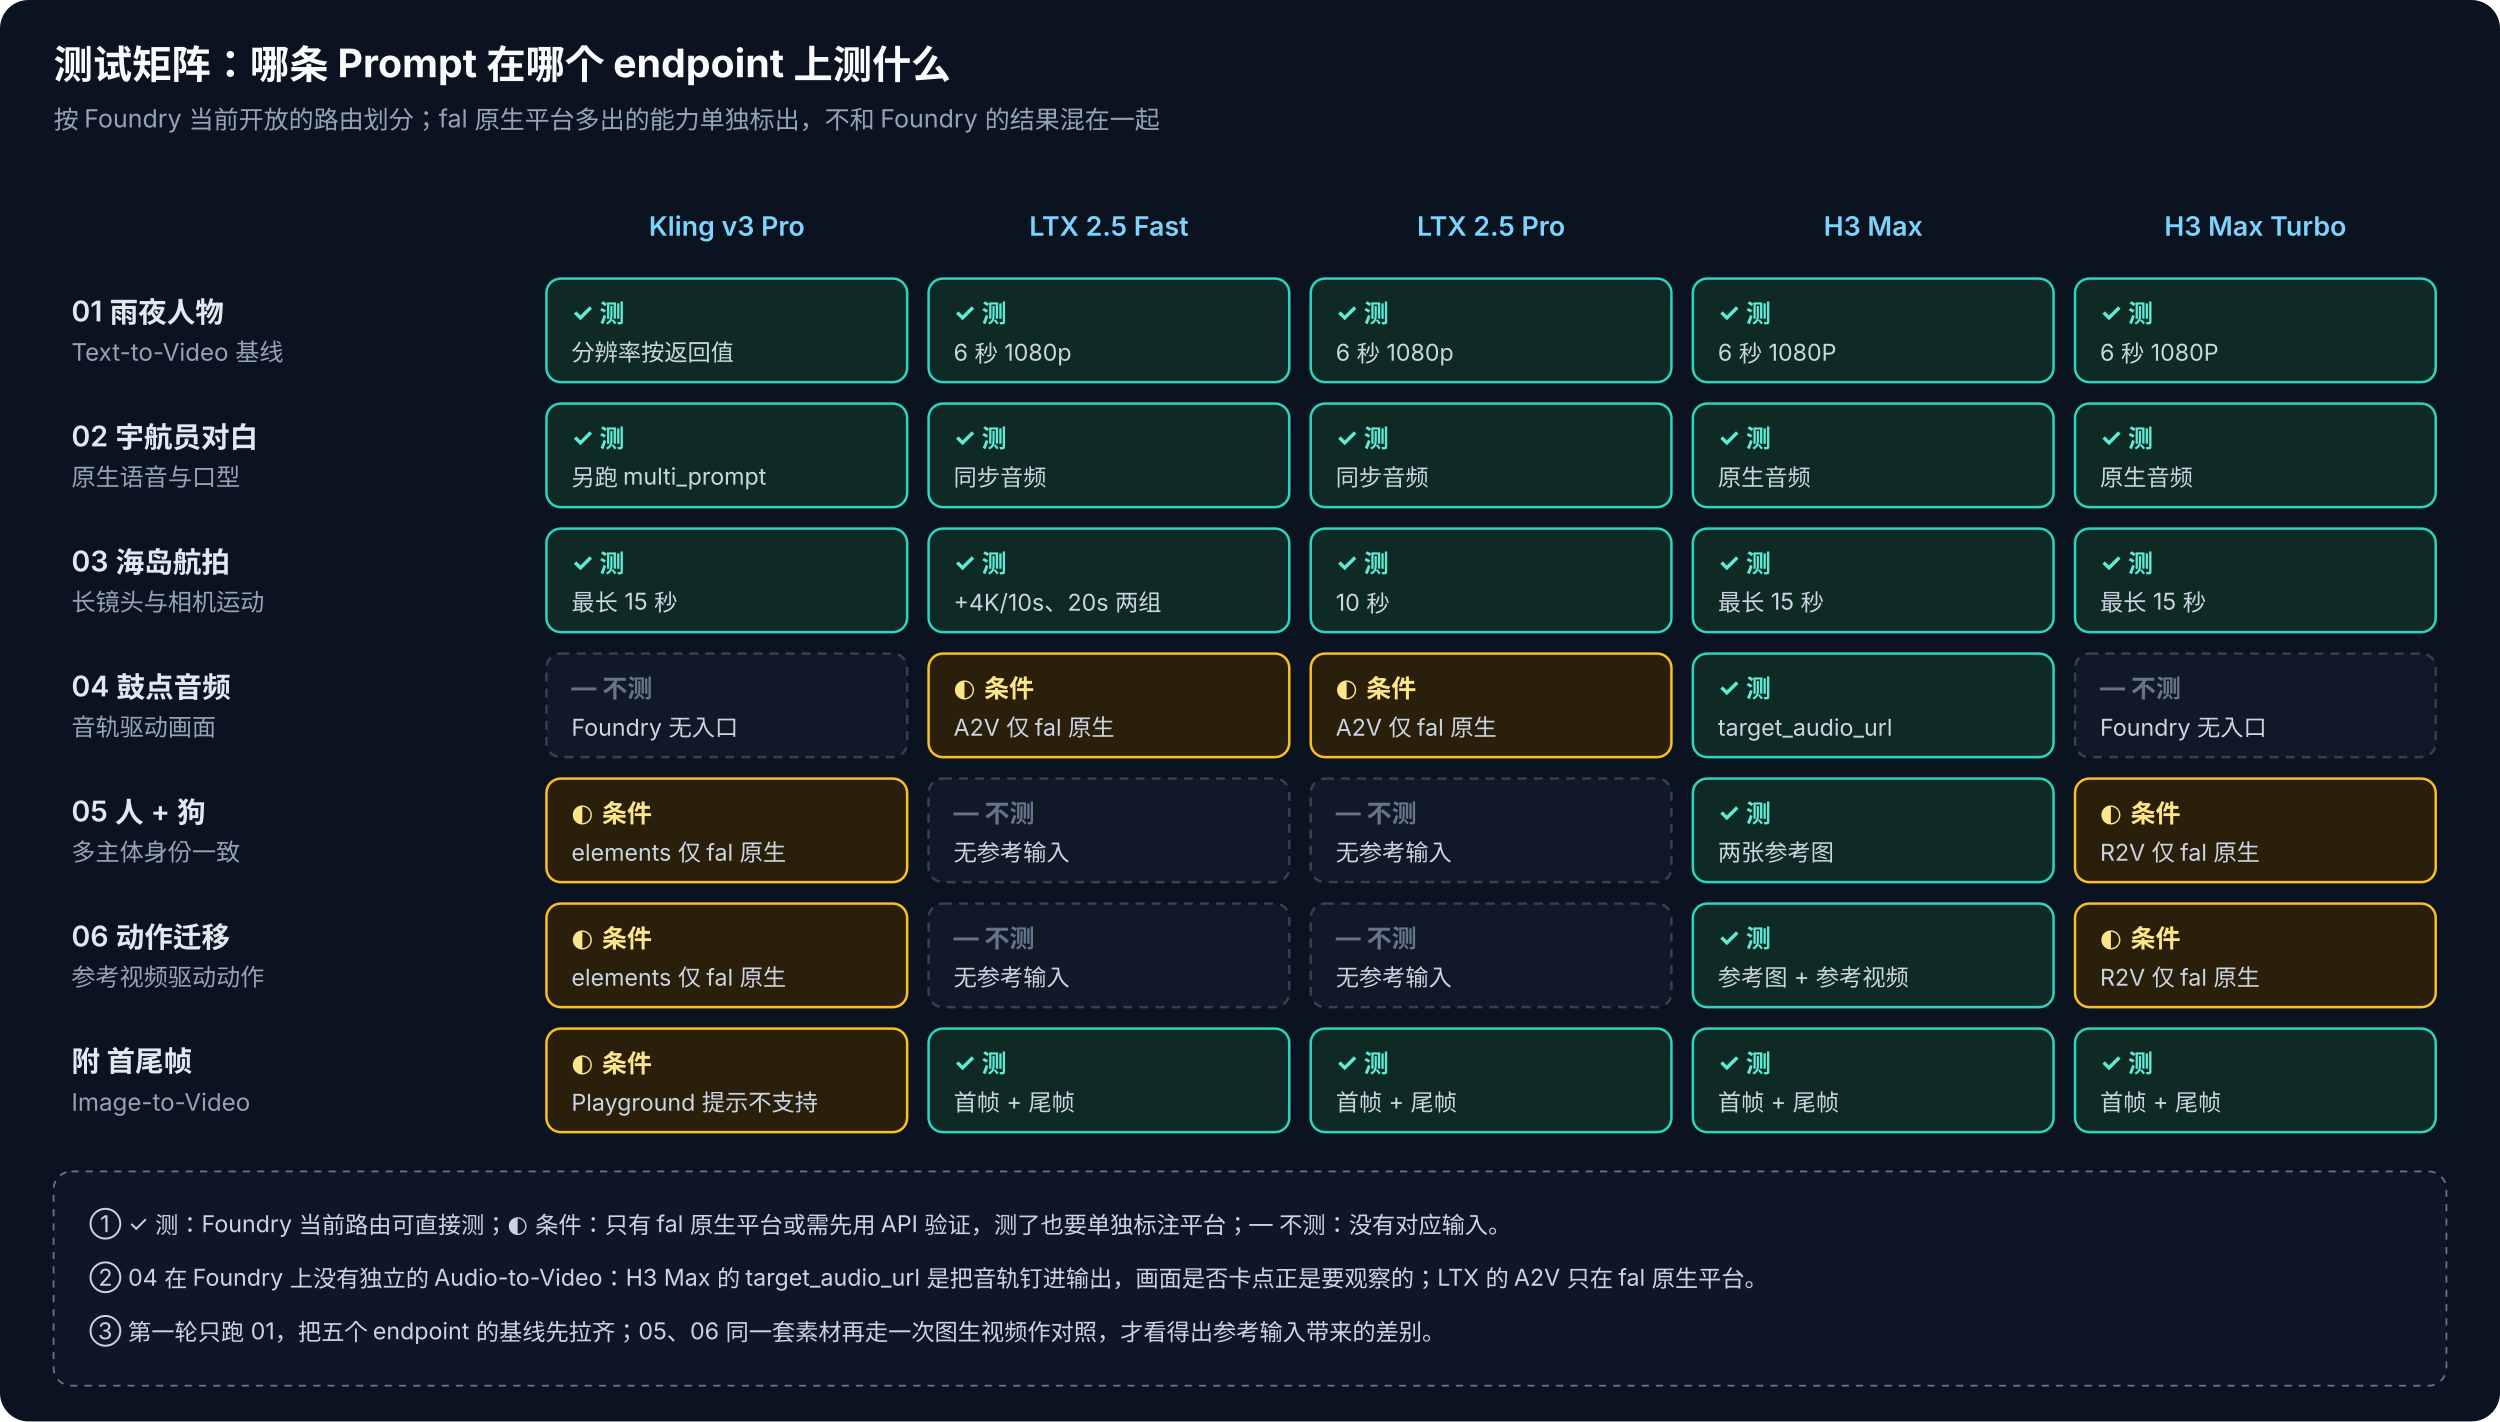
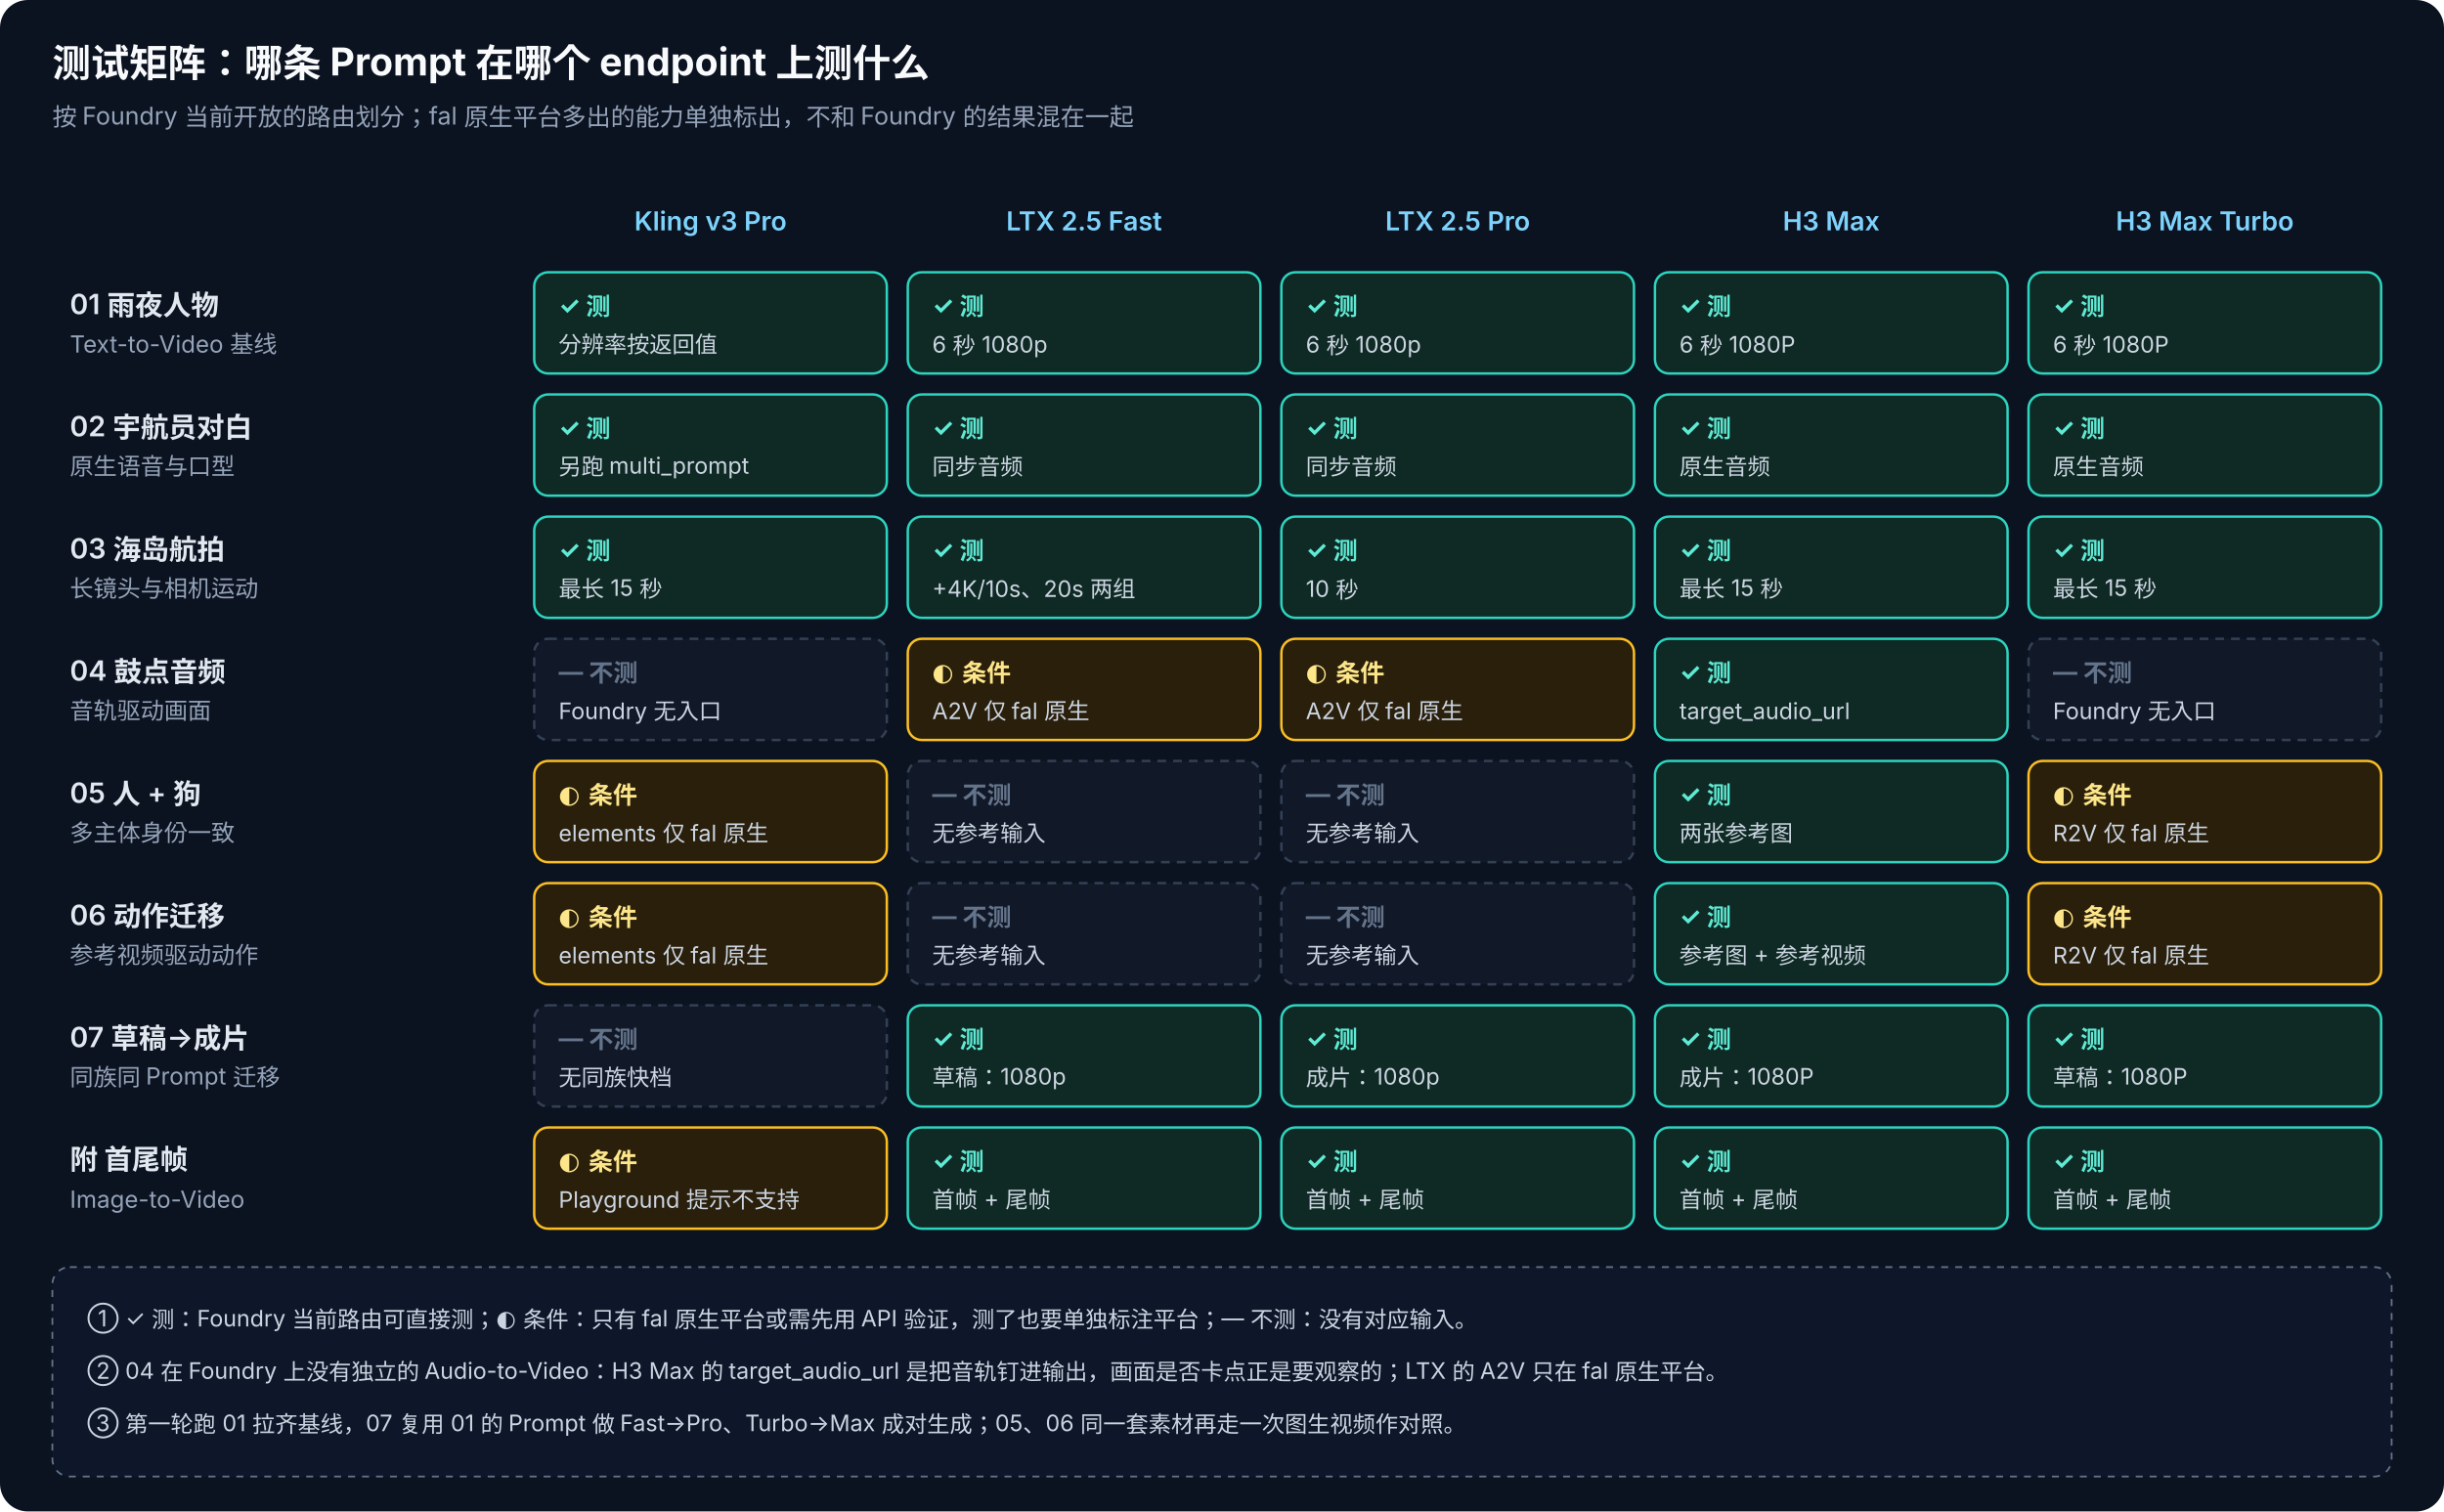
- <svg xmlns="http://www.w3.org/2000/svg" viewBox="0 0 1400 796" width="1400" height="796" font-family="-apple-system, 'PingFang SC', 'Microsoft YaHei', 'Segoe UI', sans-serif">
+ <svg xmlns="http://www.w3.org/2000/svg" viewBox="0 0 1400 866" width="1400" height="866" font-family="-apple-system, 'PingFang SC', 'Microsoft YaHei', 'Segoe UI', sans-serif">
  <style>.bg{fill:#0b1220}.title{fill:#f8fafc;font-size:22px;font-weight:700}.sub{fill:#94a3b8;font-size:14px}.h{fill:#e2e8f0;font-size:16px;font-weight:600}.hc{fill:#7dd3fc;font-size:15px;font-weight:600;text-anchor:middle}.t{fill:#cbd5e1;font-size:13px}.tg{fill:#94a3b8;font-size:13.5px}.pul{animation:pulse 2.6s ease-in-out infinite}@keyframes pulse{0%,100%{stroke-opacity:1}50%{stroke-opacity:.35}}</style>
-   <rect class="bg" width="1400" height="796" rx="16" />
+   <rect class="bg" width="1400" height="866" rx="16" />
  <text class="title" x="30" y="44">测试矩阵：哪条 Prompt 在哪个 endpoint 上测什么</text>
  <text class="sub" x="30" y="72">按 Foundry 当前开放的路由划分；fal 原生平台多出的能力单独标出，不和 Foundry 的结果混在一起</text>
  <text class="hc" x="407.0" y="132">Kling v3 Pro</text>
  <text class="hc" x="621.0" y="132">LTX 2.5 Fast</text>
  <text class="hc" x="835.0" y="132">LTX 2.5 Pro</text>
  <text class="hc" x="1049.0" y="132">H3 Max</text>
  <text class="hc" x="1263.0" y="132">H3 Max Turbo</text>
  <text class="h" x="40" y="180">01 雨夜人物</text>
  <text class="tg" x="40" y="202">Text-to-Video 基线</text>
  <rect x="306" y="156" width="202" height="58" rx="8" fill="#0f2a24" stroke="#2dd4bf" stroke-width="1.4" />
  <text x="320" y="180" style="fill:#5eead4;font-size:14px;font-weight:700">✓ 测</text>
  <text class="t" x="320" y="202">分辨率按返回值</text>
  <rect x="520" y="156" width="202" height="58" rx="8" fill="#0f2a24" stroke="#2dd4bf" stroke-width="1.4" />
  <text x="534" y="180" style="fill:#5eead4;font-size:14px;font-weight:700">✓ 测</text>
  <text class="t" x="534" y="202">6 秒 1080p</text>
  <rect x="734" y="156" width="202" height="58" rx="8" fill="#0f2a24" stroke="#2dd4bf" stroke-width="1.4" />
  <text x="748" y="180" style="fill:#5eead4;font-size:14px;font-weight:700">✓ 测</text>
  <text class="t" x="748" y="202">6 秒 1080p</text>
  <rect x="948" y="156" width="202" height="58" rx="8" fill="#0f2a24" stroke="#2dd4bf" stroke-width="1.4" />
  <text x="962" y="180" style="fill:#5eead4;font-size:14px;font-weight:700">✓ 测</text>
  <text class="t" x="962" y="202">6 秒 1080P</text>
  <rect x="1162" y="156" width="202" height="58" rx="8" fill="#0f2a24" stroke="#2dd4bf" stroke-width="1.4" />
  <text x="1176" y="180" style="fill:#5eead4;font-size:14px;font-weight:700">✓ 测</text>
  <text class="t" x="1176" y="202">6 秒 1080P</text>
  <text class="h" x="40" y="250">02 宇航员对白</text>
  <text class="tg" x="40" y="272">原生语音与口型</text>
  <rect x="306" y="226" width="202" height="58" rx="8" fill="#0f2a24" stroke="#2dd4bf" stroke-width="1.4" />
  <text x="320" y="250" style="fill:#5eead4;font-size:14px;font-weight:700">✓ 测</text>
  <text class="t" x="320" y="272">另跑 multi_prompt</text>
  <rect x="520" y="226" width="202" height="58" rx="8" fill="#0f2a24" stroke="#2dd4bf" stroke-width="1.4" />
  <text x="534" y="250" style="fill:#5eead4;font-size:14px;font-weight:700">✓ 测</text>
  <text class="t" x="534" y="272">同步音频</text>
  <rect x="734" y="226" width="202" height="58" rx="8" fill="#0f2a24" stroke="#2dd4bf" stroke-width="1.4" />
  <text x="748" y="250" style="fill:#5eead4;font-size:14px;font-weight:700">✓ 测</text>
  <text class="t" x="748" y="272">同步音频</text>
  <rect x="948" y="226" width="202" height="58" rx="8" fill="#0f2a24" stroke="#2dd4bf" stroke-width="1.4" />
  <text x="962" y="250" style="fill:#5eead4;font-size:14px;font-weight:700">✓ 测</text>
  <text class="t" x="962" y="272">原生音频</text>
  <rect x="1162" y="226" width="202" height="58" rx="8" fill="#0f2a24" stroke="#2dd4bf" stroke-width="1.4" />
  <text x="1176" y="250" style="fill:#5eead4;font-size:14px;font-weight:700">✓ 测</text>
  <text class="t" x="1176" y="272">原生音频</text>
  <text class="h" x="40" y="320">03 海岛航拍</text>
  <text class="tg" x="40" y="342">长镜头与相机运动</text>
  <rect x="306" y="296" width="202" height="58" rx="8" fill="#0f2a24" stroke="#2dd4bf" stroke-width="1.4" />
  <text x="320" y="320" style="fill:#5eead4;font-size:14px;font-weight:700">✓ 测</text>
  <text class="t" x="320" y="342">最长 15 秒</text>
  <rect x="520" y="296" width="202" height="58" rx="8" fill="#0f2a24" stroke="#2dd4bf" stroke-width="1.4" />
  <text x="534" y="320" style="fill:#5eead4;font-size:14px;font-weight:700">✓ 测</text>
  <text class="t" x="534" y="342">+4K/10s、20s 两组</text>
  <rect x="734" y="296" width="202" height="58" rx="8" fill="#0f2a24" stroke="#2dd4bf" stroke-width="1.4" />
  <text x="748" y="320" style="fill:#5eead4;font-size:14px;font-weight:700">✓ 测</text>
  <text class="t" x="748" y="342">10 秒</text>
  <rect x="948" y="296" width="202" height="58" rx="8" fill="#0f2a24" stroke="#2dd4bf" stroke-width="1.4" />
  <text x="962" y="320" style="fill:#5eead4;font-size:14px;font-weight:700">✓ 测</text>
  <text class="t" x="962" y="342">最长 15 秒</text>
  <rect x="1162" y="296" width="202" height="58" rx="8" fill="#0f2a24" stroke="#2dd4bf" stroke-width="1.4" />
  <text x="1176" y="320" style="fill:#5eead4;font-size:14px;font-weight:700">✓ 测</text>
  <text class="t" x="1176" y="342">最长 15 秒</text>
  <text class="h" x="40" y="390">04 鼓点音频</text>
  <text class="tg" x="40" y="412">音轨驱动画面</text>
  <rect x="306" y="366" width="202" height="58" rx="8" fill="#111827" stroke="#334155" stroke-width="1.4" stroke-dasharray="5 4" />
  <text x="320" y="390" style="fill:#64748b;font-size:14px;font-weight:700">— 不测</text>
  <text class="t" x="320" y="412">Foundry 无入口</text>
  <rect class="pul" x="520" y="366" width="202" height="58" rx="8" fill="#2a1f0b" stroke="#fbbf24" stroke-width="1.4" />
  <text x="534" y="390" style="fill:#fde68a;font-size:14px;font-weight:700">◐ 条件</text>
  <text class="t" x="534" y="412">A2V 仅 fal 原生</text>
  <rect class="pul" x="734" y="366" width="202" height="58" rx="8" fill="#2a1f0b" stroke="#fbbf24" stroke-width="1.4" />
  <text x="748" y="390" style="fill:#fde68a;font-size:14px;font-weight:700">◐ 条件</text>
  <text class="t" x="748" y="412">A2V 仅 fal 原生</text>
  <rect x="948" y="366" width="202" height="58" rx="8" fill="#0f2a24" stroke="#2dd4bf" stroke-width="1.4" />
  <text x="962" y="390" style="fill:#5eead4;font-size:14px;font-weight:700">✓ 测</text>
  <text class="t" x="962" y="412">target_audio_url</text>
  <rect x="1162" y="366" width="202" height="58" rx="8" fill="#111827" stroke="#334155" stroke-width="1.4" stroke-dasharray="5 4" />
  <text x="1176" y="390" style="fill:#64748b;font-size:14px;font-weight:700">— 不测</text>
  <text class="t" x="1176" y="412">Foundry 无入口</text>
  <text class="h" x="40" y="460">05 人 + 狗</text>
  <text class="tg" x="40" y="482">多主体身份一致</text>
  <rect class="pul" x="306" y="436" width="202" height="58" rx="8" fill="#2a1f0b" stroke="#fbbf24" stroke-width="1.4" />
  <text x="320" y="460" style="fill:#fde68a;font-size:14px;font-weight:700">◐ 条件</text>
  <text class="t" x="320" y="482">elements 仅 fal 原生</text>
  <rect x="520" y="436" width="202" height="58" rx="8" fill="#111827" stroke="#334155" stroke-width="1.4" stroke-dasharray="5 4" />
  <text x="534" y="460" style="fill:#64748b;font-size:14px;font-weight:700">— 不测</text>
  <text class="t" x="534" y="482">无参考输入</text>
  <rect x="734" y="436" width="202" height="58" rx="8" fill="#111827" stroke="#334155" stroke-width="1.4" stroke-dasharray="5 4" />
  <text x="748" y="460" style="fill:#64748b;font-size:14px;font-weight:700">— 不测</text>
  <text class="t" x="748" y="482">无参考输入</text>
  <rect x="948" y="436" width="202" height="58" rx="8" fill="#0f2a24" stroke="#2dd4bf" stroke-width="1.4" />
  <text x="962" y="460" style="fill:#5eead4;font-size:14px;font-weight:700">✓ 测</text>
  <text class="t" x="962" y="482">两张参考图</text>
  <rect class="pul" x="1162" y="436" width="202" height="58" rx="8" fill="#2a1f0b" stroke="#fbbf24" stroke-width="1.4" />
  <text x="1176" y="460" style="fill:#fde68a;font-size:14px;font-weight:700">◐ 条件</text>
  <text class="t" x="1176" y="482">R2V 仅 fal 原生</text>
  <text class="h" x="40" y="530">06 动作迁移</text>
  <text class="tg" x="40" y="552">参考视频驱动动作</text>
  <rect class="pul" x="306" y="506" width="202" height="58" rx="8" fill="#2a1f0b" stroke="#fbbf24" stroke-width="1.4" />
  <text x="320" y="530" style="fill:#fde68a;font-size:14px;font-weight:700">◐ 条件</text>
  <text class="t" x="320" y="552">elements 仅 fal 原生</text>
  <rect x="520" y="506" width="202" height="58" rx="8" fill="#111827" stroke="#334155" stroke-width="1.4" stroke-dasharray="5 4" />
  <text x="534" y="530" style="fill:#64748b;font-size:14px;font-weight:700">— 不测</text>
  <text class="t" x="534" y="552">无参考输入</text>
  <rect x="734" y="506" width="202" height="58" rx="8" fill="#111827" stroke="#334155" stroke-width="1.4" stroke-dasharray="5 4" />
  <text x="748" y="530" style="fill:#64748b;font-size:14px;font-weight:700">— 不测</text>
  <text class="t" x="748" y="552">无参考输入</text>
  <rect x="948" y="506" width="202" height="58" rx="8" fill="#0f2a24" stroke="#2dd4bf" stroke-width="1.4" />
  <text x="962" y="530" style="fill:#5eead4;font-size:14px;font-weight:700">✓ 测</text>
  <text class="t" x="962" y="552">参考图 + 参考视频</text>
  <rect class="pul" x="1162" y="506" width="202" height="58" rx="8" fill="#2a1f0b" stroke="#fbbf24" stroke-width="1.4" />
  <text x="1176" y="530" style="fill:#fde68a;font-size:14px;font-weight:700">◐ 条件</text>
  <text class="t" x="1176" y="552">R2V 仅 fal 原生</text>
-   <text class="h" x="40" y="600">附 首尾帧</text>
-   <text class="tg" x="40" y="622">Image-to-Video</text>
-   <rect class="pul" x="306" y="576" width="202" height="58" rx="8" fill="#2a1f0b" stroke="#fbbf24" stroke-width="1.4" />
-   <text x="320" y="600" style="fill:#fde68a;font-size:14px;font-weight:700">◐ 条件</text>
-   <text class="t" x="320" y="622">Playground 提示不支持</text>
+   <text class="h" x="40" y="600">07 草稿→成片</text>
+   <text class="tg" x="40" y="622">同族同 Prompt 迁移</text>
+   <rect x="306" y="576" width="202" height="58" rx="8" fill="#111827" stroke="#334155" stroke-width="1.4" stroke-dasharray="5 4" />
+   <text x="320" y="600" style="fill:#64748b;font-size:14px;font-weight:700">— 不测</text>
+   <text class="t" x="320" y="622">无同族快档</text>
  <rect x="520" y="576" width="202" height="58" rx="8" fill="#0f2a24" stroke="#2dd4bf" stroke-width="1.4" />
  <text x="534" y="600" style="fill:#5eead4;font-size:14px;font-weight:700">✓ 测</text>
-   <text class="t" x="534" y="622">首帧 + 尾帧</text>
+   <text class="t" x="534" y="622">草稿：1080p</text>
  <rect x="734" y="576" width="202" height="58" rx="8" fill="#0f2a24" stroke="#2dd4bf" stroke-width="1.4" />
  <text x="748" y="600" style="fill:#5eead4;font-size:14px;font-weight:700">✓ 测</text>
-   <text class="t" x="748" y="622">首帧 + 尾帧</text>
+   <text class="t" x="748" y="622">成片：1080p</text>
  <rect x="948" y="576" width="202" height="58" rx="8" fill="#0f2a24" stroke="#2dd4bf" stroke-width="1.4" />
  <text x="962" y="600" style="fill:#5eead4;font-size:14px;font-weight:700">✓ 测</text>
-   <text class="t" x="962" y="622">首帧 + 尾帧</text>
+   <text class="t" x="962" y="622">成片：1080P</text>
  <rect x="1162" y="576" width="202" height="58" rx="8" fill="#0f2a24" stroke="#2dd4bf" stroke-width="1.4" />
  <text x="1176" y="600" style="fill:#5eead4;font-size:14px;font-weight:700">✓ 测</text>
-   <text class="t" x="1176" y="622">首帧 + 尾帧</text>
-   <rect x="30" y="656" width="1340" height="120" rx="10" fill="#0d1729" stroke="#64748b" stroke-dasharray="4 4" />
-   <text class="t" x="50" y="690">① ✓ 测：Foundry 当前路由可直接测；◐ 条件：只有 fal 原生平台或需先用 API 验证，测了也要单独标注平台；— 不测：没有对应输入。</text>
-   <text class="t" x="50" y="720">② 04 在 Foundry 上没有独立的 Audio-to-Video：H3 Max 的 target_audio_url 是把音轨钉进输出，画面是否卡点正是要观察的；LTX 的 A2V 只在 fal 原生平台。</text>
-   <text class="t" x="50" y="750">③ 第一轮只跑 01，把五个 endpoint 的基线先拉齐；05、06 同一套素材再走一次图生视频作对照，才看得出参考输入带来的差别。</text>
+   <text class="t" x="1176" y="622">草稿：1080P</text>
+   <text class="h" x="40" y="670">附 首尾帧</text>
+   <text class="tg" x="40" y="692">Image-to-Video</text>
+   <rect class="pul" x="306" y="646" width="202" height="58" rx="8" fill="#2a1f0b" stroke="#fbbf24" stroke-width="1.4" />
+   <text x="320" y="670" style="fill:#fde68a;font-size:14px;font-weight:700">◐ 条件</text>
+   <text class="t" x="320" y="692">Playground 提示不支持</text>
+   <rect x="520" y="646" width="202" height="58" rx="8" fill="#0f2a24" stroke="#2dd4bf" stroke-width="1.4" />
+   <text x="534" y="670" style="fill:#5eead4;font-size:14px;font-weight:700">✓ 测</text>
+   <text class="t" x="534" y="692">首帧 + 尾帧</text>
+   <rect x="734" y="646" width="202" height="58" rx="8" fill="#0f2a24" stroke="#2dd4bf" stroke-width="1.4" />
+   <text x="748" y="670" style="fill:#5eead4;font-size:14px;font-weight:700">✓ 测</text>
+   <text class="t" x="748" y="692">首帧 + 尾帧</text>
+   <rect x="948" y="646" width="202" height="58" rx="8" fill="#0f2a24" stroke="#2dd4bf" stroke-width="1.4" />
+   <text x="962" y="670" style="fill:#5eead4;font-size:14px;font-weight:700">✓ 测</text>
+   <text class="t" x="962" y="692">首帧 + 尾帧</text>
+   <rect x="1162" y="646" width="202" height="58" rx="8" fill="#0f2a24" stroke="#2dd4bf" stroke-width="1.4" />
+   <text x="1176" y="670" style="fill:#5eead4;font-size:14px;font-weight:700">✓ 测</text>
+   <text class="t" x="1176" y="692">首帧 + 尾帧</text>
+   <rect x="30" y="726" width="1340" height="120" rx="10" fill="#0d1729" stroke="#64748b" stroke-dasharray="4 4" />
+   <text class="t" x="50" y="760">① ✓ 测：Foundry 当前路由可直接测；◐ 条件：只有 fal 原生平台或需先用 API 验证，测了也要单独标注平台；— 不测：没有对应输入。</text>
+   <text class="t" x="50" y="790">② 04 在 Foundry 上没有独立的 Audio-to-Video：H3 Max 的 target_audio_url 是把音轨钉进输出，画面是否卡点正是要观察的；LTX 的 A2V 只在 fal 原生平台。</text>
+   <text class="t" x="50" y="820">③ 第一轮跑 01 拉齐基线，07 复用 01 的 Prompt 做 Fast→Pro、Turbo→Max 成对生成；05、06 同一套素材再走一次图生视频作对照。</text>
</svg>
